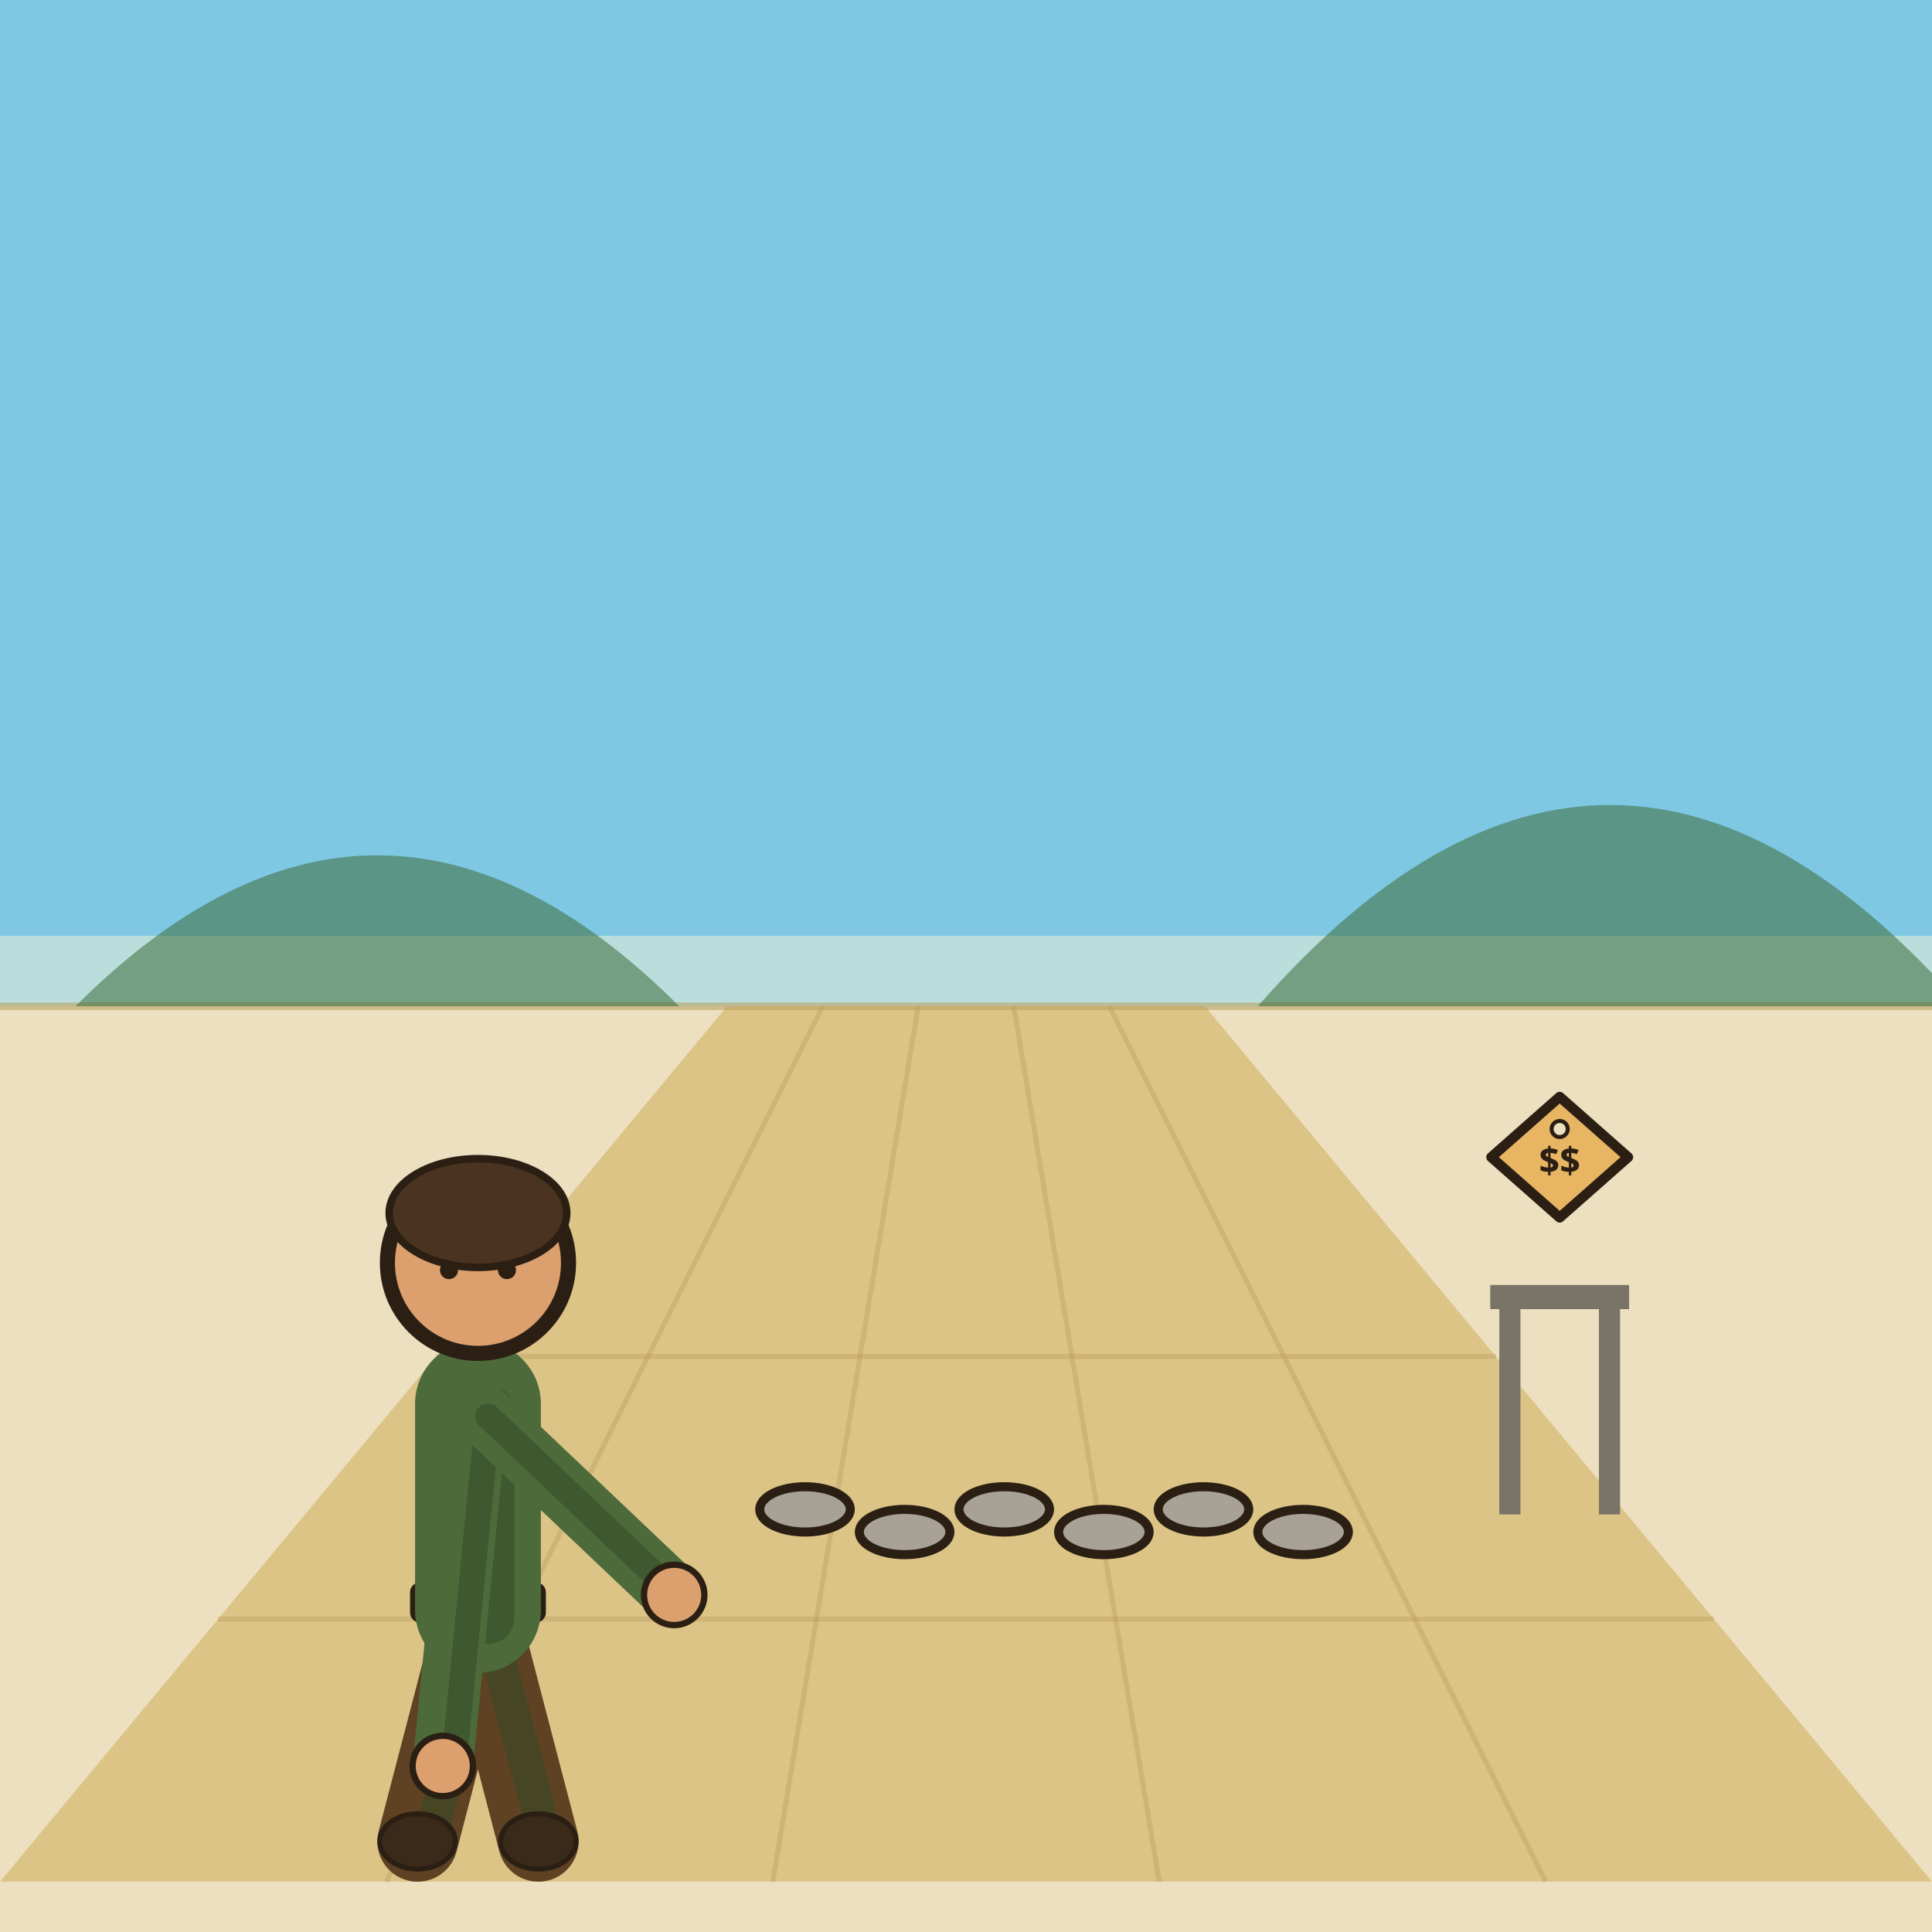
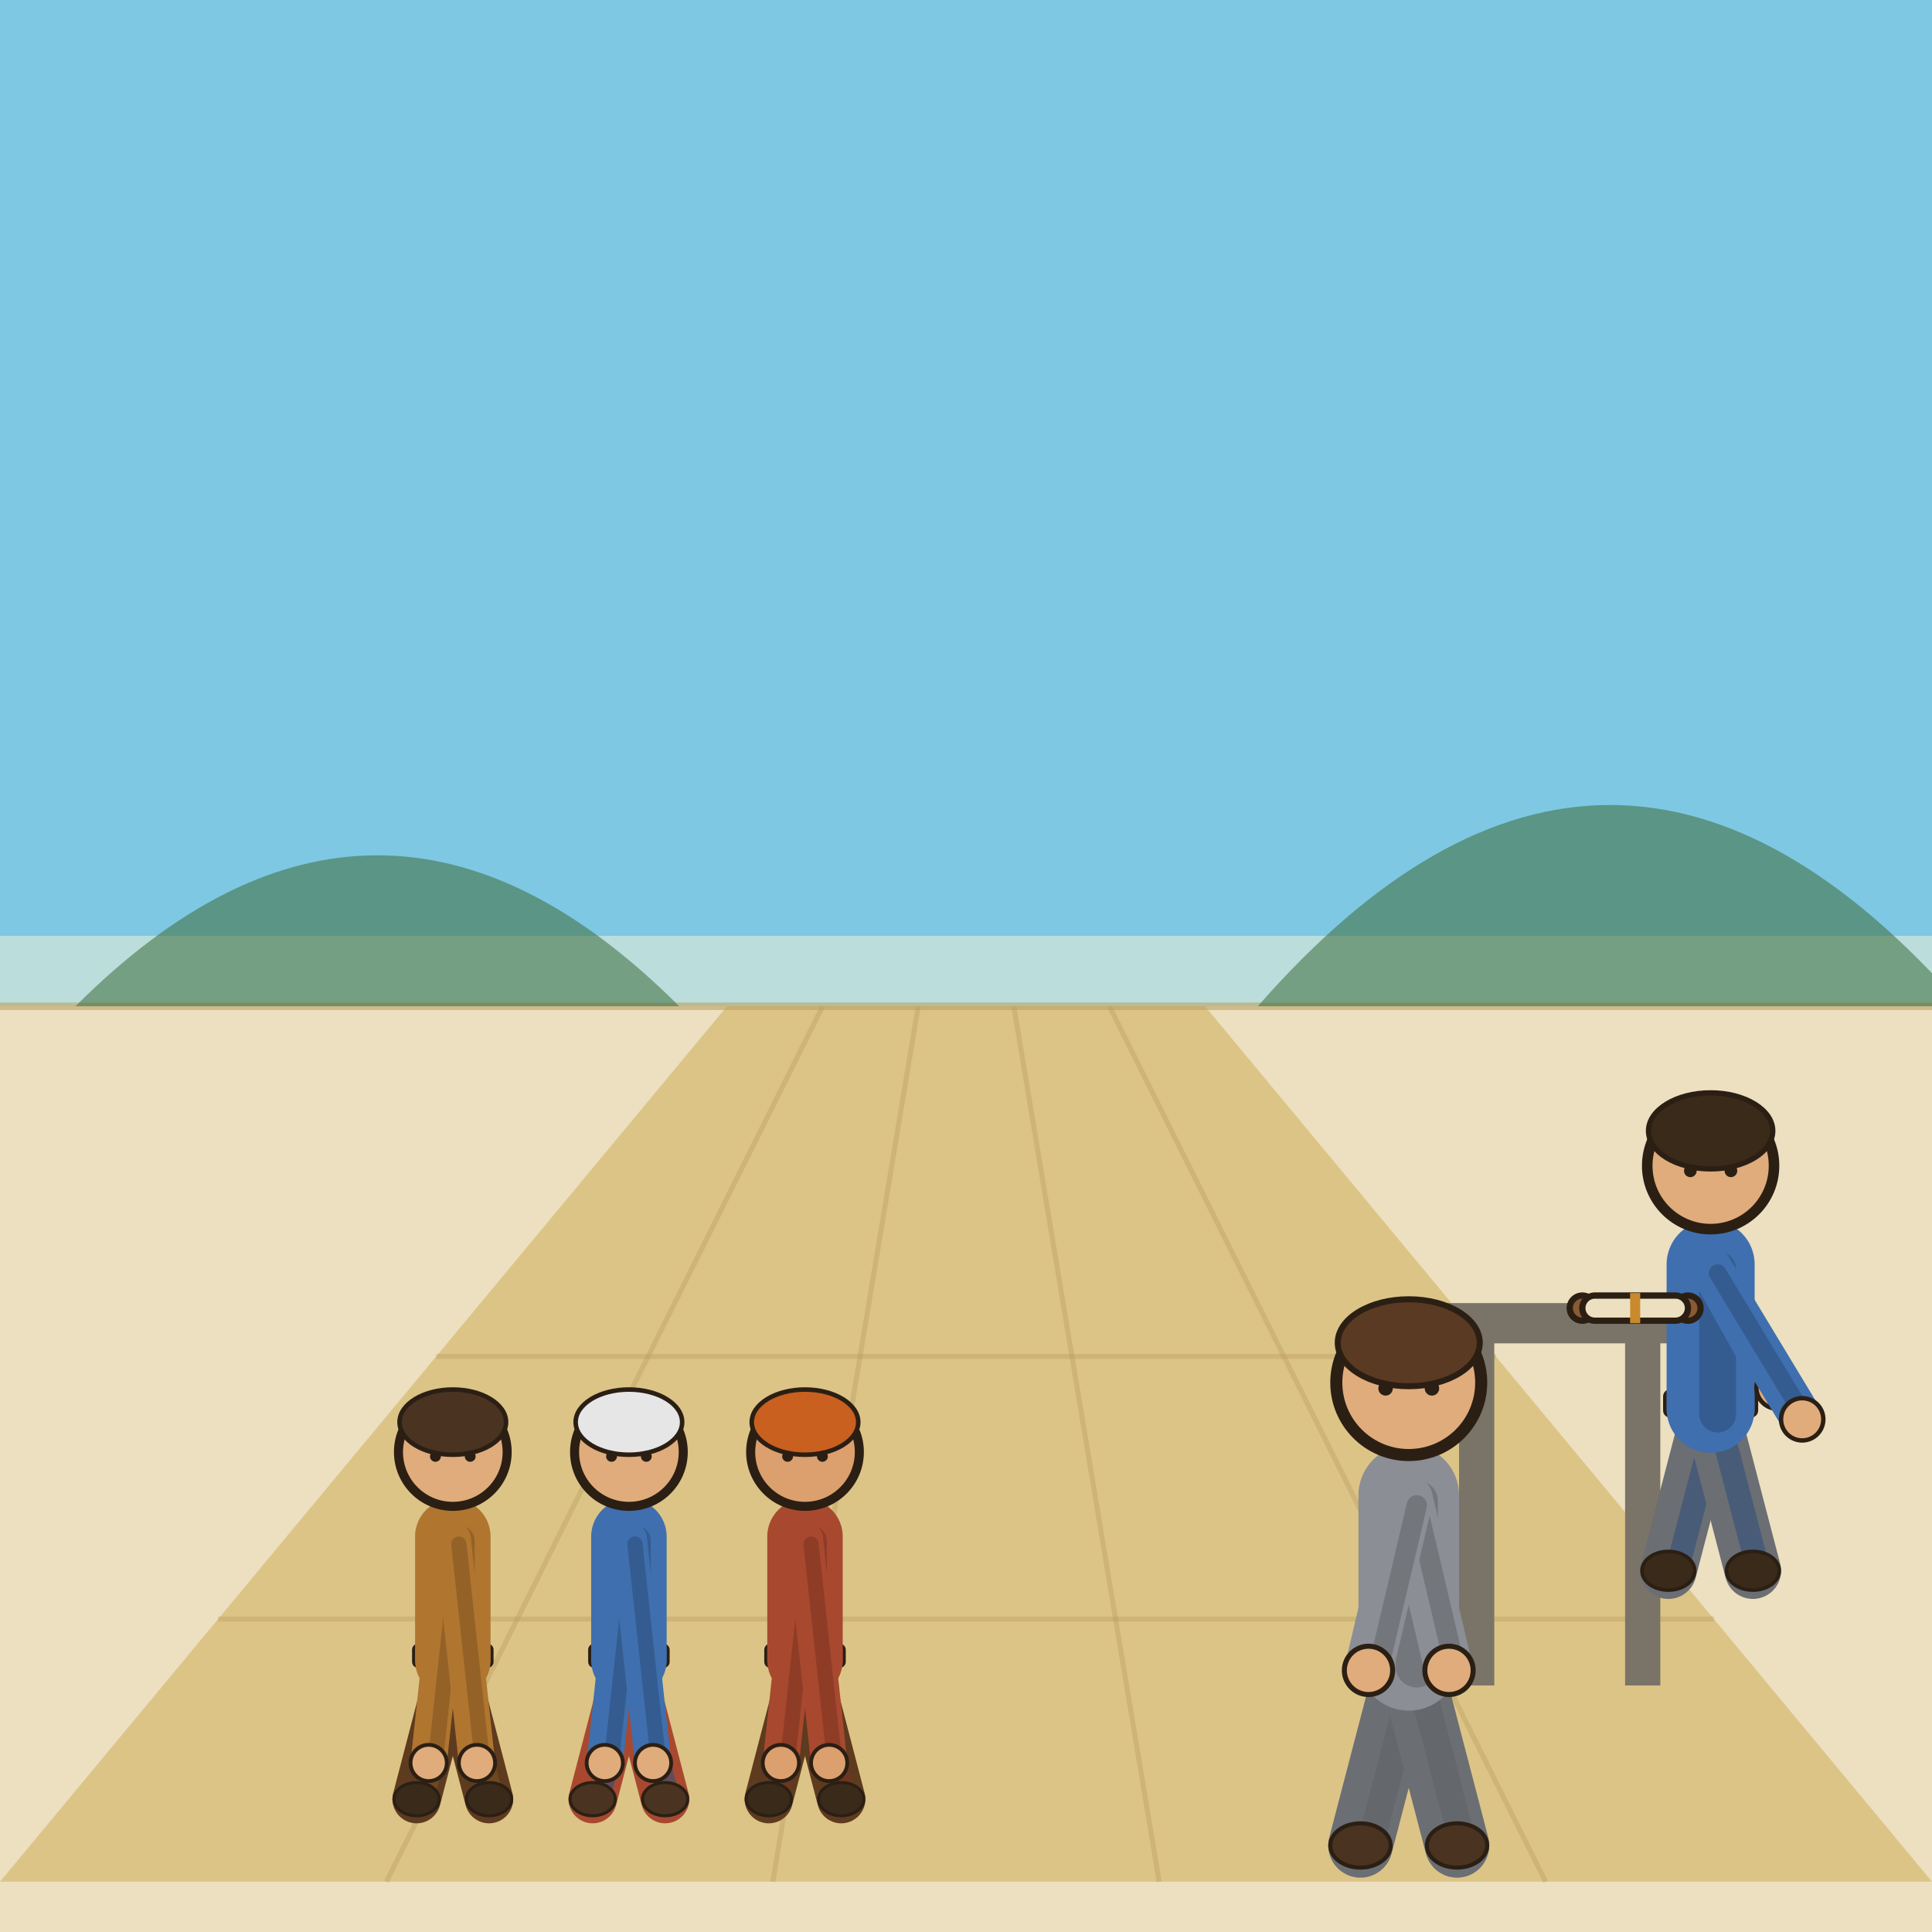
<svg xmlns="http://www.w3.org/2000/svg" viewBox="0 0 768 768">
  <rect x="0" y="0" width="768" height="768" fill="#ece0c0" />
  <rect x="0" y="0" width="768" height="400" fill="#7ec8e3" />
  <rect x="0" y="372" width="768" height="28" fill="#dbead9" opacity="0.65" />
  <polygon points="289,400 479,400 768,748 0,748" fill="#dcc487" />
  <line x1="327.0" y1="400" x2="153.6" y2="748" stroke="#b89c5c" stroke-width="2" opacity="0.4" />
  <line x1="365.0" y1="400" x2="307.2" y2="748" stroke="#b89c5c" stroke-width="2" opacity="0.4" />
  <line x1="403.0" y1="400" x2="460.8" y2="748" stroke="#b89c5c" stroke-width="2" opacity="0.4" />
  <line x1="441.0" y1="400" x2="614.4" y2="748" stroke="#b89c5c" stroke-width="2" opacity="0.4" />
  <line x1="173.4" y1="539.2" x2="594.6" y2="539.2" stroke="#b89c5c" stroke-width="2" opacity="0.4" />
  <line x1="86.7" y1="643.6" x2="681.3" y2="643.6" stroke="#b89c5c" stroke-width="2" opacity="0.4" />
  <line x1="0" y1="400" x2="768" y2="400" stroke="#b89c5c" stroke-width="3" opacity="0.55" />
  <path d="M 30.0,400 Q 90.0,340 150,340 Q 210.0,340 270.0,400 Z" fill="#3c6b3a" opacity="0.55" />
  <path d="M 500.0,400 Q 570.0,320 640,320 Q 710.0,320 780.0,400 Z" fill="#3c6b3a" opacity="0.55" />
-   <g transform="translate(190,640) scale(1.0,1.0) rotate(0)">
-     <line x1="0" y1="0" x2="-24" y2="92" stroke="#5e4223" stroke-width="32" stroke-linecap="round" />
-     <line x1="4" y1="3" x2="-20" y2="95" stroke="#334927" stroke-width="13.4" stroke-linecap="round" opacity="0.55" />
+   <g transform="translate(620,600) scale(1.0)">
+     <rect x="-40" y="-70" width="14" height="140" fill="#7a7468" />
+     <rect x="26" y="-70" width="14" height="140" fill="#7a7468" />
+     <rect x="-46" y="-82" width="92" height="16" fill="#7a7468" />
+   </g>
+   <g transform="translate(560,660) scale(0.8,0.8) rotate(0)">
+     <line x1="0" y1="0" x2="-24" y2="92" stroke="#6b6e73" stroke-width="32" stroke-linecap="round" />
+     <line x1="4" y1="3" x2="-20" y2="95" stroke="#5f6266" stroke-width="13.4" stroke-linecap="round" opacity="0.55" />
+     <ellipse cx="-24" cy="92" rx="15" ry="11" fill="#4a3320" stroke="#2b1f14" stroke-width="2" />
+     <line x1="0" y1="0" x2="24" y2="92" stroke="#6b6e73" stroke-width="32" stroke-linecap="round" />
+     <line x1="4" y1="3" x2="28" y2="95" stroke="#5f6266" stroke-width="13.4" stroke-linecap="round" opacity="0.55" />
+     <ellipse cx="24" cy="92" rx="15" ry="11" fill="#4a3320" stroke="#2b1f14" stroke-width="2" />
+     <rect x="-26" y="-10" width="52" height="14" rx="3" fill="#5f6266" stroke="#2b1f14" stroke-width="2" />
+     <line x1="0" y1="-82.0" x2="0" y2="0" stroke="#8b8e94" stroke-width="50" stroke-linecap="round" />
+     <line x1="4" y1="-79.0" x2="4" y2="3" stroke="#5f6266" stroke-width="21.0" stroke-linecap="round" opacity="0.55" />
+     <line x1="0" y1="-80" x2="20" y2="5" stroke="#8b8e94" stroke-width="24" stroke-linecap="round" />
+     <line x1="4" y1="-77" x2="24" y2="8" stroke="#5f6266" stroke-width="10.1" stroke-linecap="round" opacity="0.55" />
+     <circle cx="20" cy="5" r="12" fill="#e0ac7c" stroke="#2b1f14" stroke-width="2.5" />
+     <line x1="0" y1="-80" x2="-20" y2="5" stroke="#8b8e94" stroke-width="24" stroke-linecap="round" />
+     <line x1="4" y1="-77" x2="-16" y2="8" stroke="#5f6266" stroke-width="10.1" stroke-linecap="round" opacity="0.55" />
+     <circle cx="-20" cy="5" r="12" fill="#e0ac7c" stroke="#2b1f14" stroke-width="2.5" />
+     <circle cx="0" cy="-138" r="36" fill="#e0ac7c" stroke="#2b1f14" stroke-width="6" />
+     <ellipse cx="0" cy="-157.8" rx="35.28" ry="21.6" fill="#5a3a22" stroke="#2b1f14" stroke-width="3" />
+     <circle cx="-11.52" cy="-135.12" r="3.6" fill="#2b1f14" />
+     <circle cx="11.52" cy="-135.12" r="3.6" fill="#2b1f14" />
+   </g>
+   <g transform="translate(180,660) scale(0.6,0.6) rotate(0)">
+     <line x1="0" y1="0" x2="-24" y2="92" stroke="#5e3b1f" stroke-width="32" stroke-linecap="round" />
+     <line x1="4" y1="3" x2="-20" y2="95" stroke="#7d5220" stroke-width="13.4" stroke-linecap="round" opacity="0.55" />
    <ellipse cx="-24" cy="92" rx="15" ry="11" fill="#3a2a1a" stroke="#2b1f14" stroke-width="2" />
-     <line x1="0" y1="0" x2="24" y2="92" stroke="#5e4223" stroke-width="32" stroke-linecap="round" />
-     <line x1="4" y1="3" x2="28" y2="95" stroke="#334927" stroke-width="13.4" stroke-linecap="round" opacity="0.55" />
+     <line x1="0" y1="0" x2="24" y2="92" stroke="#5e3b1f" stroke-width="32" stroke-linecap="round" />
+     <line x1="4" y1="3" x2="28" y2="95" stroke="#7d5220" stroke-width="13.4" stroke-linecap="round" opacity="0.55" />
    <ellipse cx="24" cy="92" rx="15" ry="11" fill="#3a2a1a" stroke="#2b1f14" stroke-width="2" />
-     <rect x="-26" y="-10" width="52" height="14" rx="3" fill="#334927" stroke="#2b1f14" stroke-width="2" />
-     <line x1="0" y1="-82.0" x2="0" y2="0" stroke="#4c6a3a" stroke-width="50" stroke-linecap="round" />
-     <line x1="4" y1="-79.0" x2="4" y2="3" stroke="#334927" stroke-width="21.0" stroke-linecap="round" opacity="0.55" />
-     <line x1="0" y1="-80" x2="-14" y2="62" stroke="#4c6a3a" stroke-width="24" stroke-linecap="round" />
-     <line x1="4" y1="-77" x2="-10" y2="65" stroke="#334927" stroke-width="10.1" stroke-linecap="round" opacity="0.55" />
-     <circle cx="-14" cy="62" r="12" fill="#dba06e" stroke="#2b1f14" stroke-width="2.5" />
-     <line x1="0" y1="-80" x2="78" y2="-6" stroke="#4c6a3a" stroke-width="24" stroke-linecap="round" />
-     <line x1="4" y1="-77" x2="82" y2="-3" stroke="#334927" stroke-width="10.1" stroke-linecap="round" opacity="0.55" />
-     <circle cx="78" cy="-6" r="12" fill="#dba06e" stroke="#2b1f14" stroke-width="2.5" />
-     <circle cx="0" cy="-138" r="36" fill="#dba06e" stroke="#2b1f14" stroke-width="6" />
+     <rect x="-26" y="-10" width="52" height="14" rx="3" fill="#7d5220" stroke="#2b1f14" stroke-width="2" />
+     <line x1="0" y1="-82.0" x2="0" y2="0" stroke="#b0752f" stroke-width="50" stroke-linecap="round" />
+     <line x1="4" y1="-79.0" x2="4" y2="3" stroke="#7d5220" stroke-width="21.0" stroke-linecap="round" opacity="0.55" />
+     <line x1="0" y1="-80" x2="-16" y2="68" stroke="#b0752f" stroke-width="24" stroke-linecap="round" />
+     <line x1="4" y1="-77" x2="-12" y2="71" stroke="#7d5220" stroke-width="10.1" stroke-linecap="round" opacity="0.55" />
+     <circle cx="-16" cy="68" r="12" fill="#e0ac7c" stroke="#2b1f14" stroke-width="2.5" />
+     <line x1="0" y1="-80" x2="16" y2="68" stroke="#b0752f" stroke-width="24" stroke-linecap="round" />
+     <line x1="4" y1="-77" x2="20" y2="71" stroke="#7d5220" stroke-width="10.1" stroke-linecap="round" opacity="0.55" />
+     <circle cx="16" cy="68" r="12" fill="#e0ac7c" stroke="#2b1f14" stroke-width="2.5" />
+     <circle cx="0" cy="-138" r="36" fill="#e0ac7c" stroke="#2b1f14" stroke-width="6" />
    <ellipse cx="0" cy="-157.8" rx="35.28" ry="21.6" fill="#4a3320" stroke="#2b1f14" stroke-width="3" />
    <circle cx="-11.52" cy="-135.12" r="3.6" fill="#2b1f14" />
    <circle cx="11.52" cy="-135.12" r="3.6" fill="#2b1f14" />
  </g>
-   <g transform="translate(320,600) scale(0.9)">
-     <ellipse cx="0" cy="0" rx="20" ry="10" fill="#a8a196" stroke="#2b1f14" stroke-width="4" />
-     <ellipse cx="44" cy="10" rx="20" ry="10" fill="#a8a196" stroke="#2b1f14" stroke-width="4" />
-     <ellipse cx="88" cy="0" rx="20" ry="10" fill="#a8a196" stroke="#2b1f14" stroke-width="4" />
-     <ellipse cx="132" cy="10" rx="20" ry="10" fill="#a8a196" stroke="#2b1f14" stroke-width="4" />
-     <ellipse cx="176" cy="0" rx="20" ry="10" fill="#a8a196" stroke="#2b1f14" stroke-width="4" />
-     <ellipse cx="220" cy="10" rx="20" ry="10" fill="#a8a196" stroke="#2b1f14" stroke-width="4" />
+   <g transform="translate(250,660) scale(0.6,0.6) rotate(0)">
+     <line x1="0" y1="0" x2="-24" y2="92" stroke="#a8492f" stroke-width="32" stroke-linecap="round" />
+     <line x1="4" y1="3" x2="-20" y2="95" stroke="#2b4d7a" stroke-width="13.4" stroke-linecap="round" opacity="0.55" />
+     <ellipse cx="-24" cy="92" rx="15" ry="11" fill="#4a3320" stroke="#2b1f14" stroke-width="2" />
+     <line x1="0" y1="0" x2="24" y2="92" stroke="#a8492f" stroke-width="32" stroke-linecap="round" />
+     <line x1="4" y1="3" x2="28" y2="95" stroke="#2b4d7a" stroke-width="13.4" stroke-linecap="round" opacity="0.55" />
+     <ellipse cx="24" cy="92" rx="15" ry="11" fill="#4a3320" stroke="#2b1f14" stroke-width="2" />
+     <rect x="-26" y="-10" width="52" height="14" rx="3" fill="#2b4d7a" stroke="#2b1f14" stroke-width="2" />
+     <line x1="0" y1="-82.0" x2="0" y2="0" stroke="#3f6fae" stroke-width="50" stroke-linecap="round" />
+     <line x1="4" y1="-79.0" x2="4" y2="3" stroke="#2b4d7a" stroke-width="21.0" stroke-linecap="round" opacity="0.55" />
+     <line x1="0" y1="-80" x2="-16" y2="68" stroke="#3f6fae" stroke-width="24" stroke-linecap="round" />
+     <line x1="4" y1="-77" x2="-12" y2="71" stroke="#2b4d7a" stroke-width="10.1" stroke-linecap="round" opacity="0.55" />
+     <circle cx="-16" cy="68" r="12" fill="#e0ac7c" stroke="#2b1f14" stroke-width="2.5" />
+     <line x1="0" y1="-80" x2="16" y2="68" stroke="#3f6fae" stroke-width="24" stroke-linecap="round" />
+     <line x1="4" y1="-77" x2="20" y2="71" stroke="#2b4d7a" stroke-width="10.1" stroke-linecap="round" opacity="0.55" />
+     <circle cx="16" cy="68" r="12" fill="#e0ac7c" stroke="#2b1f14" stroke-width="2.5" />
+     <circle cx="0" cy="-138" r="36" fill="#e0ac7c" stroke="#2b1f14" stroke-width="6" />
+     <ellipse cx="0" cy="-157.8" rx="35.28" ry="21.6" fill="#e6e6e6" stroke="#2b1f14" stroke-width="3" />
+     <circle cx="-11.52" cy="-135.12" r="3.6" fill="#2b1f14" />
+     <circle cx="11.52" cy="-135.12" r="3.6" fill="#2b1f14" />
  </g>
-   <g transform="translate(620,560) scale(0.6)">
-     <rect x="-40" y="-70" width="14" height="140" fill="#7a7468" />
-     <rect x="26" y="-70" width="14" height="140" fill="#7a7468" />
-     <rect x="-46" y="-82" width="92" height="16" fill="#7a7468" />
+   <g transform="translate(320,660) scale(0.6,0.6) rotate(0)">
+     <line x1="0" y1="0" x2="-24" y2="92" stroke="#5e3b1f" stroke-width="32" stroke-linecap="round" />
+     <line x1="4" y1="3" x2="-20" y2="95" stroke="#7a3220" stroke-width="13.4" stroke-linecap="round" opacity="0.55" />
+     <ellipse cx="-24" cy="92" rx="15" ry="11" fill="#3a2a1a" stroke="#2b1f14" stroke-width="2" />
+     <line x1="0" y1="0" x2="24" y2="92" stroke="#5e3b1f" stroke-width="32" stroke-linecap="round" />
+     <line x1="4" y1="3" x2="28" y2="95" stroke="#7a3220" stroke-width="13.4" stroke-linecap="round" opacity="0.55" />
+     <ellipse cx="24" cy="92" rx="15" ry="11" fill="#3a2a1a" stroke="#2b1f14" stroke-width="2" />
+     <rect x="-26" y="-10" width="52" height="14" rx="3" fill="#7a3220" stroke="#2b1f14" stroke-width="2" />
+     <line x1="0" y1="-82.0" x2="0" y2="0" stroke="#a8492f" stroke-width="50" stroke-linecap="round" />
+     <line x1="4" y1="-79.0" x2="4" y2="3" stroke="#7a3220" stroke-width="21.0" stroke-linecap="round" opacity="0.55" />
+     <line x1="0" y1="-80" x2="-16" y2="68" stroke="#a8492f" stroke-width="24" stroke-linecap="round" />
+     <line x1="4" y1="-77" x2="-12" y2="71" stroke="#7a3220" stroke-width="10.1" stroke-linecap="round" opacity="0.55" />
+     <circle cx="-16" cy="68" r="12" fill="#dba06e" stroke="#2b1f14" stroke-width="2.5" />
+     <line x1="0" y1="-80" x2="16" y2="68" stroke="#a8492f" stroke-width="24" stroke-linecap="round" />
+     <line x1="4" y1="-77" x2="20" y2="71" stroke="#7a3220" stroke-width="10.1" stroke-linecap="round" opacity="0.55" />
+     <circle cx="16" cy="68" r="12" fill="#dba06e" stroke="#2b1f14" stroke-width="2.5" />
+     <circle cx="0" cy="-138" r="36" fill="#dba06e" stroke="#2b1f14" stroke-width="6" />
+     <ellipse cx="0" cy="-157.8" rx="35.28" ry="21.6" fill="#c9601f" stroke="#2b1f14" stroke-width="3" />
+     <circle cx="-11.52" cy="-135.12" r="3.6" fill="#2b1f14" />
+     <circle cx="11.52" cy="-135.12" r="3.6" fill="#2b1f14" />
  </g>
-   <g transform="translate(620,460) scale(0.8) rotate(0)">
-     <path d="M -34,0 L 0,-30 L 34,0 L 0,30 Z" fill="#e8b563" stroke="#2b1f14" stroke-width="5" stroke-linejoin="round" />
-     <circle cx="0" cy="-14" r="4" fill="#ece0c0" stroke="#2b1f14" stroke-width="2" />
-     <text x="0" y="8" text-anchor="middle" font-family="'Trebuchet MS', 'Arial Black', sans-serif" font-size="18" font-weight="bold" fill="#2b1f14" transform="rotate(0 0 8)">$$</text>
+   <g transform="translate(680,560) scale(0.7,0.7) rotate(0)">
+     <line x1="0" y1="0" x2="-24" y2="92" stroke="#6b6e73" stroke-width="32" stroke-linecap="round" />
+     <line x1="4" y1="3" x2="-20" y2="95" stroke="#2b4d7a" stroke-width="13.4" stroke-linecap="round" opacity="0.55" />
+     <ellipse cx="-24" cy="92" rx="15" ry="11" fill="#3a2a1a" stroke="#2b1f14" stroke-width="2" />
+     <line x1="0" y1="0" x2="24" y2="92" stroke="#6b6e73" stroke-width="32" stroke-linecap="round" />
+     <line x1="4" y1="3" x2="28" y2="95" stroke="#2b4d7a" stroke-width="13.4" stroke-linecap="round" opacity="0.55" />
+     <ellipse cx="24" cy="92" rx="15" ry="11" fill="#3a2a1a" stroke="#2b1f14" stroke-width="2" />
+     <rect x="-26" y="-10" width="52" height="14" rx="3" fill="#2b4d7a" stroke="#2b1f14" stroke-width="2" />
+     <line x1="0" y1="-82.0" x2="0" y2="0" stroke="#3f6fae" stroke-width="50" stroke-linecap="round" />
+     <line x1="4" y1="-79.0" x2="4" y2="3" stroke="#2b4d7a" stroke-width="21.0" stroke-linecap="round" opacity="0.55" />
+     <line x1="0" y1="-80" x2="38" y2="-12" stroke="#3f6fae" stroke-width="24" stroke-linecap="round" />
+     <line x1="4" y1="-77" x2="42" y2="-9" stroke="#2b4d7a" stroke-width="10.1" stroke-linecap="round" opacity="0.55" />
+     <circle cx="38" cy="-12" r="12" fill="#e0ac7c" stroke="#2b1f14" stroke-width="2.5" />
+     <line x1="0" y1="-80" x2="52" y2="6" stroke="#3f6fae" stroke-width="24" stroke-linecap="round" />
+     <line x1="4" y1="-77" x2="56" y2="9" stroke="#2b4d7a" stroke-width="10.1" stroke-linecap="round" opacity="0.55" />
+     <circle cx="52" cy="6" r="12" fill="#e0ac7c" stroke="#2b1f14" stroke-width="2.5" />
+     <circle cx="0" cy="-138" r="36" fill="#e0ac7c" stroke="#2b1f14" stroke-width="6" />
+     <ellipse cx="0" cy="-157.8" rx="35.28" ry="21.6" fill="#3a2a1a" stroke="#2b1f14" stroke-width="3" />
+     <circle cx="-11.52" cy="-135.12" r="3.6" fill="#2b1f14" />
+     <circle cx="11.52" cy="-135.12" r="3.6" fill="#2b1f14" />
+   </g>
+   <g transform="translate(650,520) rotate(0) scale(0.5)">
+     <circle cx="-42" cy="0" r="10" fill="#8a5a34" stroke="#2b1f14" stroke-width="5" />
+     <circle cx="42" cy="0" r="10" fill="#8a5a34" stroke="#2b1f14" stroke-width="5" />
+     <rect x="-42" y="-10" width="84" height="20" rx="10" fill="#ece0c0" stroke="#2b1f14" stroke-width="5" />
+     <rect x="-4" y="-12" width="8" height="24" fill="#c98a2e" />
  </g>
</svg>
